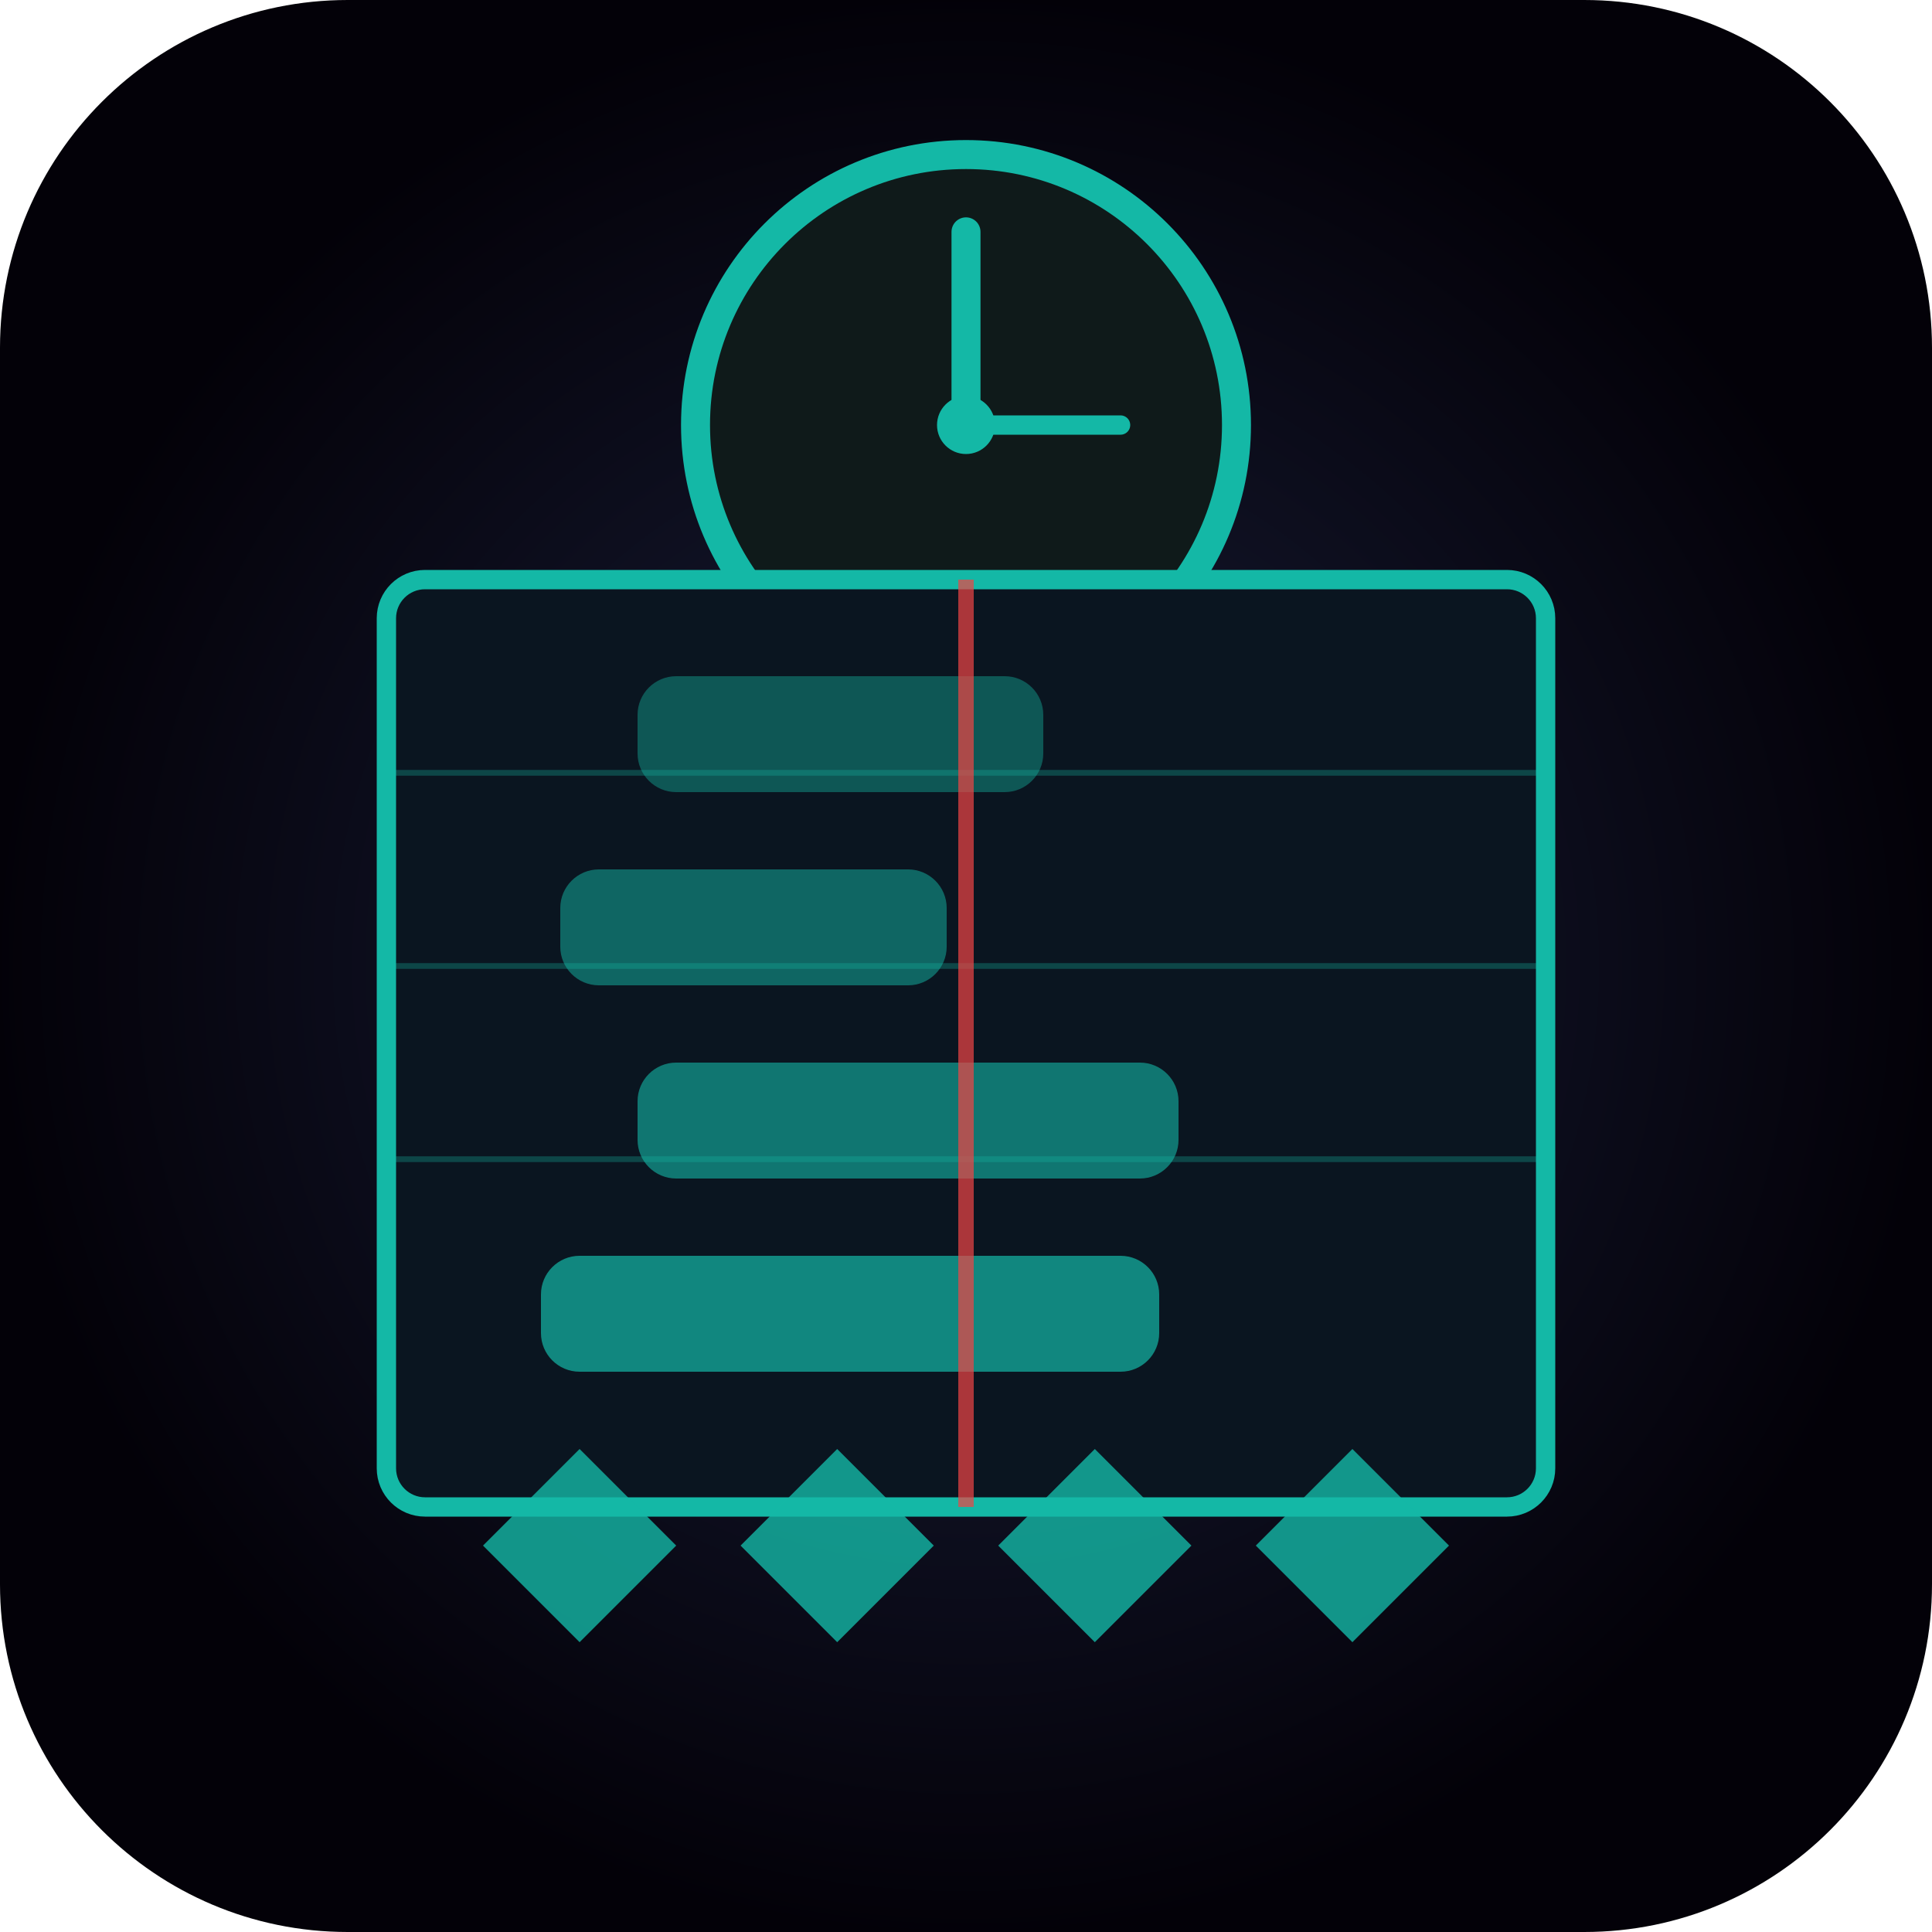
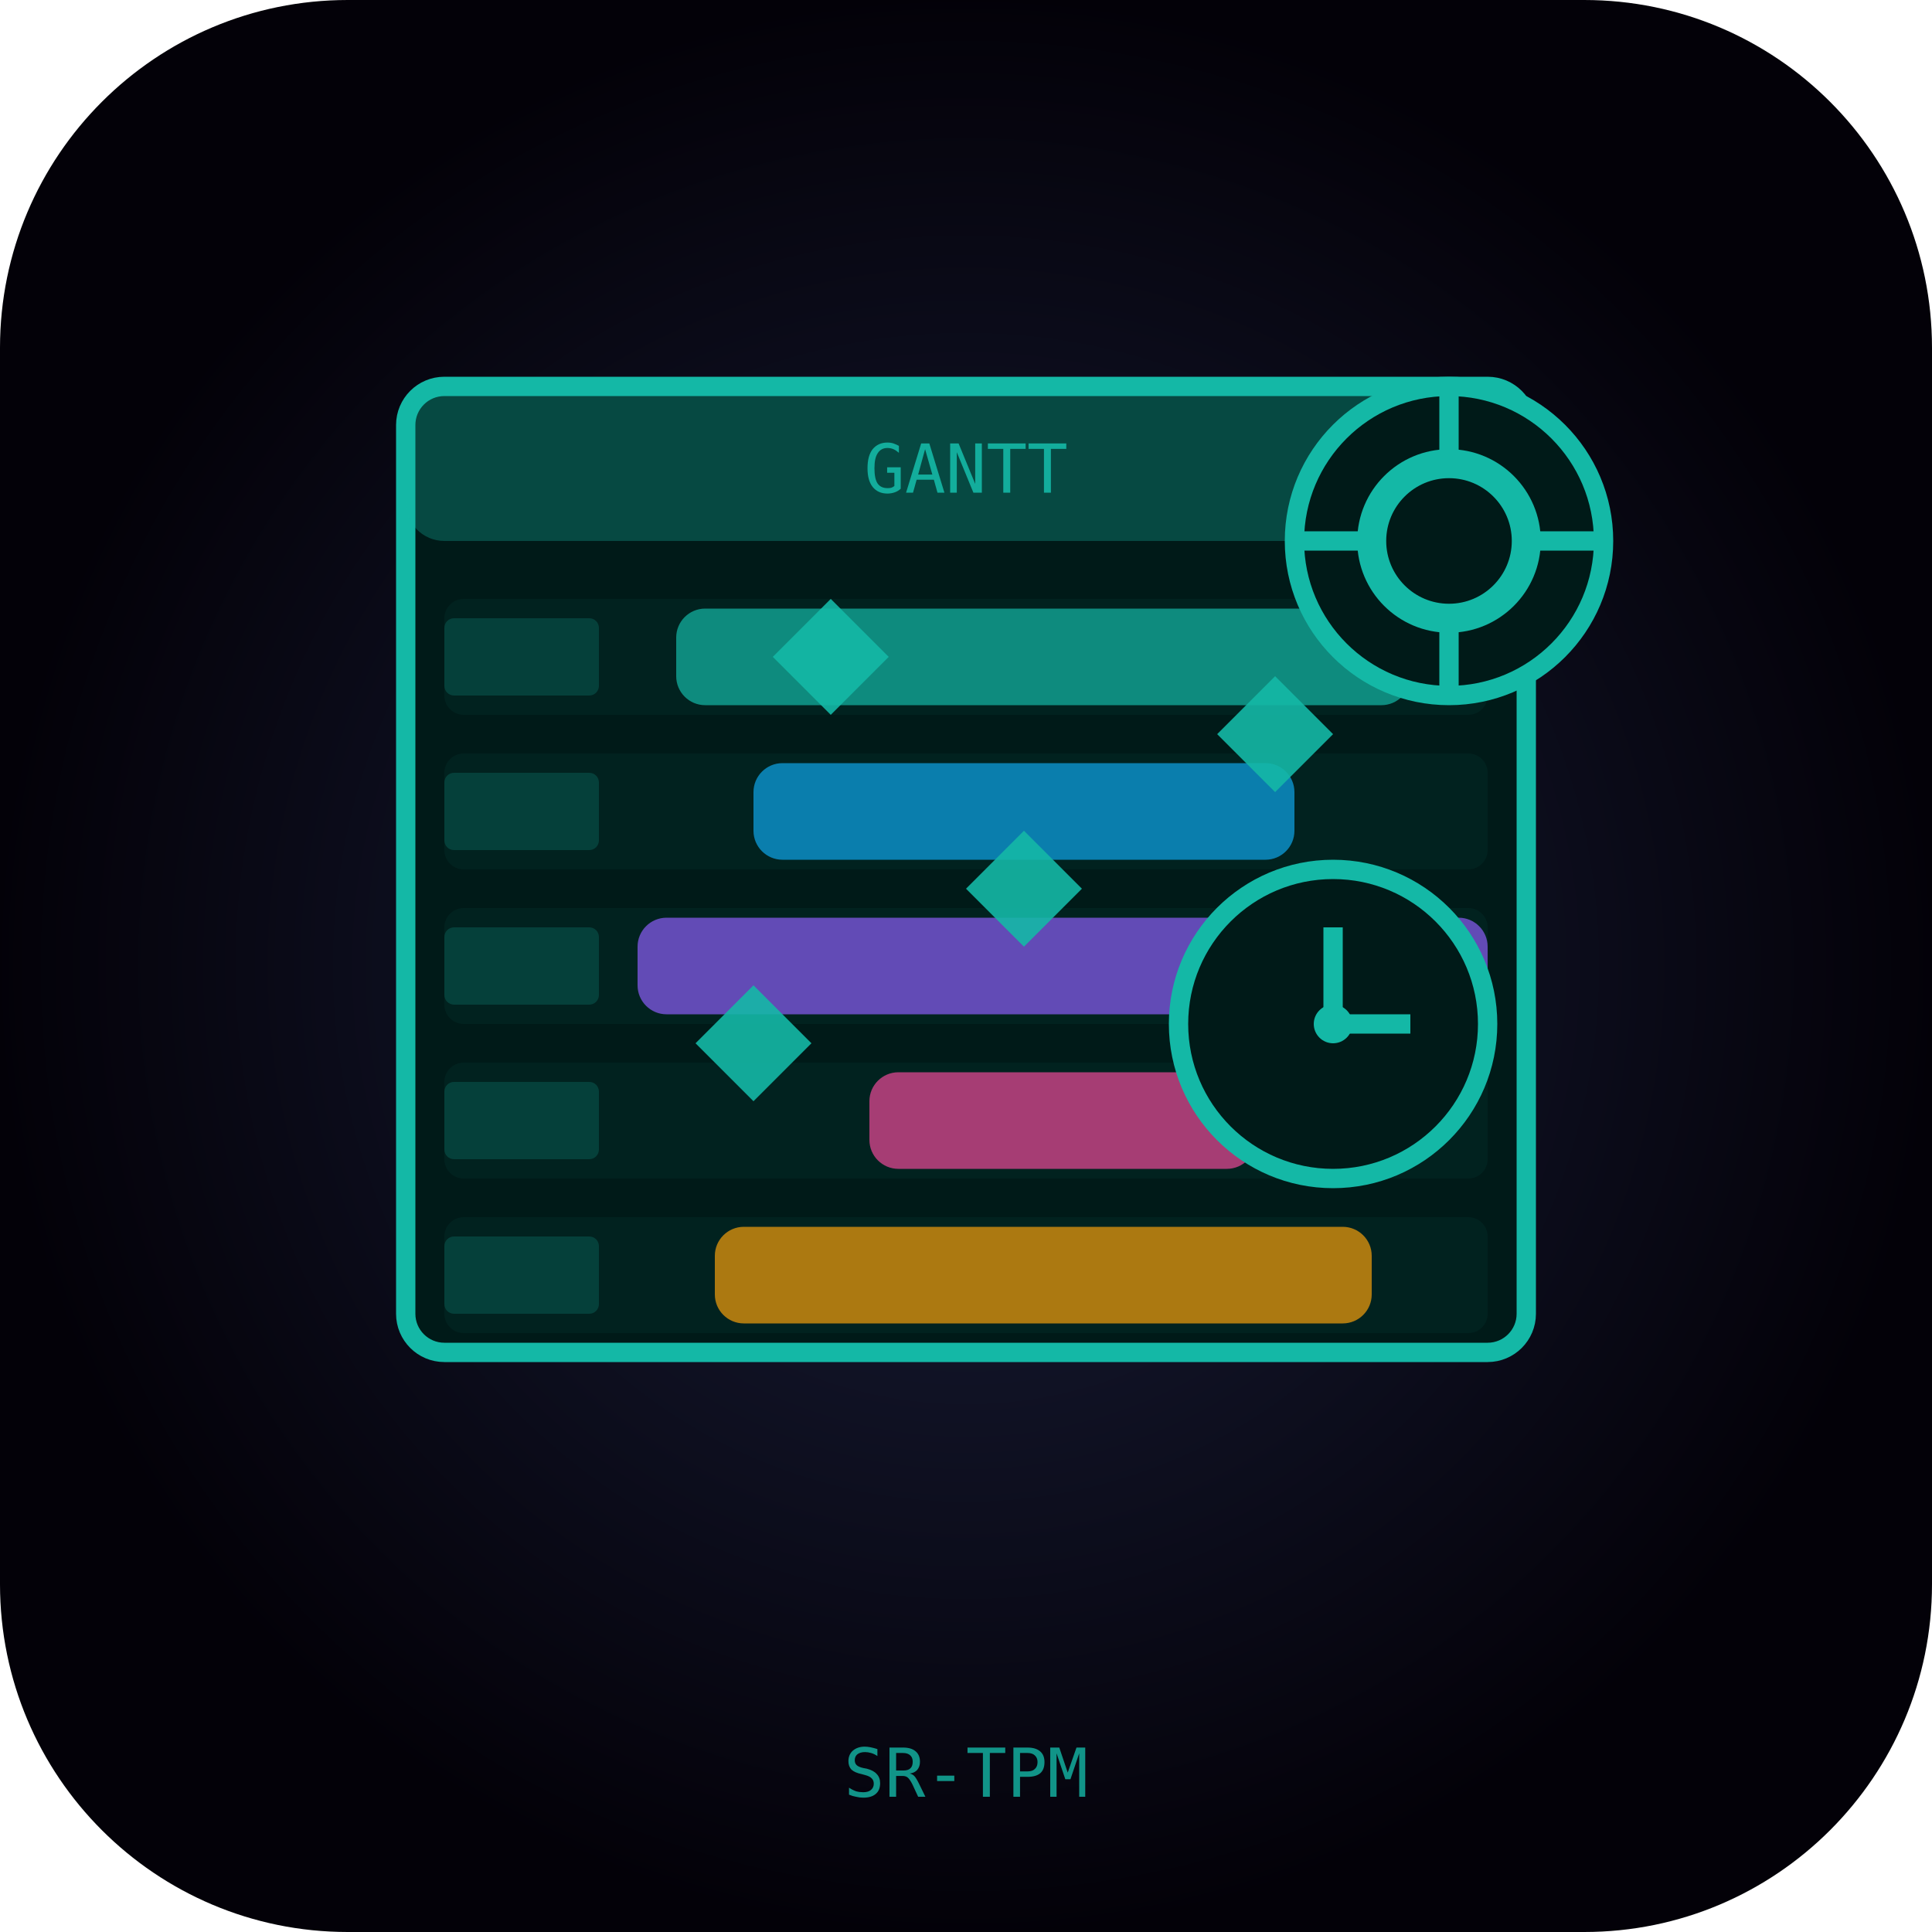
<svg xmlns="http://www.w3.org/2000/svg" viewBox="0 0 100 100" width="200" height="200">
  <defs>
    <radialGradient id="bg" cx="50%" cy="50%" r="50%">
      <stop offset="0%" stop-color="#1a1f3a" />
      <stop offset="100%" stop-color="#030108" />
    </radialGradient>
  </defs>
  <rect width="100" height="100" rx="18" fill="url(#bg)" />
-   <circle cx="50" cy="22" r="14" fill="#0f1a1a" stroke="#14B8A6" stroke-width="1.5" />
-   <circle cx="50" cy="22" r="1.5" fill="#14B8A6" />
-   <line x1="50" y1="22" x2="50" y2="12" stroke="#14B8A6" stroke-width="1.5" stroke-linecap="round" />
-   <line x1="50" y1="22" x2="58" y2="22" stroke="#14B8A6" stroke-width="1" stroke-linecap="round" />
-   <rect x="20" y="30" width="60" height="48" rx="2" fill="#0a1520" stroke="#14B8A6" stroke-width="1" />
-   <line x1="20" y1="40" x2="80" y2="40" stroke="#14B8A6" stroke-width="0.3" opacity="0.3" />
-   <line x1="20" y1="50" x2="80" y2="50" stroke="#14B8A6" stroke-width="0.3" opacity="0.3" />
-   <line x1="20" y1="60" x2="80" y2="60" stroke="#14B8A6" stroke-width="0.3" opacity="0.3" />
-   <rect x="33" y="35" width="21" height="6" rx="2" fill="#14B8A6" opacity="0.4" />
-   <rect x="29" y="45" width="20" height="6" rx="2" fill="#14B8A6" opacity="0.5" />
-   <rect x="33" y="55" width="28" height="6" rx="2" fill="#14B8A6" opacity="0.6" />
-   <rect x="28" y="65" width="32" height="6" rx="2" fill="#14B8A6" opacity="0.7" />
-   <line x1="50" y1="30" x2="50" y2="78" stroke="#EF4444" stroke-width="0.8" opacity="0.7" />
-   <polygon points="30,75 35,80 30,85 25,80" fill="#14B8A6" opacity="0.8" />
-   <polygon points="43.333,75 48.333,80 43.333,85 38.333,80" fill="#14B8A6" opacity="0.8" />
-   <polygon points="56.667,75 61.667,80 56.667,85 51.667,80" fill="#14B8A6" opacity="0.8" />
-   <polygon points="70,75 75,80 70,85 65,80" fill="#14B8A6" opacity="0.8" />
+   <rect x="21" y="20" width="58" height="50" rx="2" fill="#001a18" stroke="#14B8A6" stroke-width="1" />
+   <rect x="21" y="20" width="58" height="8" rx="2" fill="#14B8A6" opacity="0.3" />
+   <text x="50" y="25.5" text-anchor="middle" font-family="monospace" font-size="3.5" fill="#14B8A6" opacity="0.9">GANTT</text>
+   <rect x="23" y="31" width="54" height="6" rx="1" fill="rgba(20,184,166,0.05)" />
+   <rect x="35" y="31.5" width="38" height="5" rx="1.5" fill="#14B8A6" opacity="0.7" />
+   <rect x="23" y="32" width="8" height="4" rx="0.5" fill="#14B8A6" opacity="0.2" />
+   <rect x="23" y="39" width="54" height="6" rx="1" fill="rgba(20,184,166,0.05)" />
+   <rect x="39" y="39.5" width="28" height="5" rx="1.5" fill="#0ea5e9" opacity="0.7" />
+   <rect x="23" y="40" width="8" height="4" rx="0.5" fill="#14B8A6" opacity="0.2" />
+   <rect x="23" y="47" width="54" height="6" rx="1" fill="rgba(20,184,166,0.05)" />
+   <rect x="33" y="47.5" width="44" height="5" rx="1.5" fill="#8b5cf6" opacity="0.7" />
+   <rect x="23" y="48" width="8" height="4" rx="0.5" fill="#14B8A6" opacity="0.2" />
+   <rect x="23" y="55" width="54" height="6" rx="1" fill="rgba(20,184,166,0.05)" />
+   <rect x="45" y="55.5" width="20" height="5" rx="1.5" fill="#ec4899" opacity="0.7" />
+   <rect x="23" y="56" width="8" height="4" rx="0.5" fill="#14B8A6" opacity="0.2" />
+   <rect x="23" y="63" width="54" height="6" rx="1" fill="rgba(20,184,166,0.05)" />
+   <rect x="37" y="63.5" width="34" height="5" rx="1.5" fill="#f59e0b" opacity="0.7" />
+   <rect x="23" y="64" width="8" height="4" rx="0.5" fill="#14B8A6" opacity="0.2" />
+   <path d="M43,31 L46,34 L43,37 L40,34 Z" fill="#14B8A6" opacity="0.9" />
+   <path d="M53,43 L56,46 L53,49 L50,46 Z" fill="#14B8A6" opacity="0.9" />
+   <path d="M66,35 L69,38 L66,41 L63,38 Z" fill="#14B8A6" opacity="0.9" />
+   <path d="M39,51 L42,54 L39,57 L36,54 Z" fill="#14B8A6" opacity="0.9" />
+   <circle cx="69" cy="53" r="8" fill="#001a18" stroke="#14B8A6" stroke-width="1" />
+   <line x1="69" y1="53" x2="69" y2="48" stroke="#14B8A6" stroke-width="1" />
+   <line x1="69" y1="53" x2="73" y2="53" stroke="#14B8A6" stroke-width="1" />
+   <circle cx="69" cy="53" r="1" fill="#14B8A6" />
+   <circle cx="75" cy="28" r="8" fill="#001a18" stroke="#14B8A6" stroke-width="1" />
+   <circle cx="75" cy="28" r="4" fill="none" stroke="#14B8A6" stroke-width="1.5" />
+   <line x1="75" y1="24" x2="75" y2="20" stroke="#14B8A6" stroke-width="1" />
+   <line x1="75" y1="32" x2="75" y2="36" stroke="#14B8A6" stroke-width="1" />
+   <line x1="71" y1="28" x2="67" y2="28" stroke="#14B8A6" stroke-width="1" />
+   <line x1="79" y1="28" x2="83" y2="28" stroke="#14B8A6" stroke-width="1" />
+   <text x="50" y="93" text-anchor="middle" font-family="monospace" font-size="3.5" fill="#14B8A6" opacity="0.8">SR-TPM</text>
</svg>
